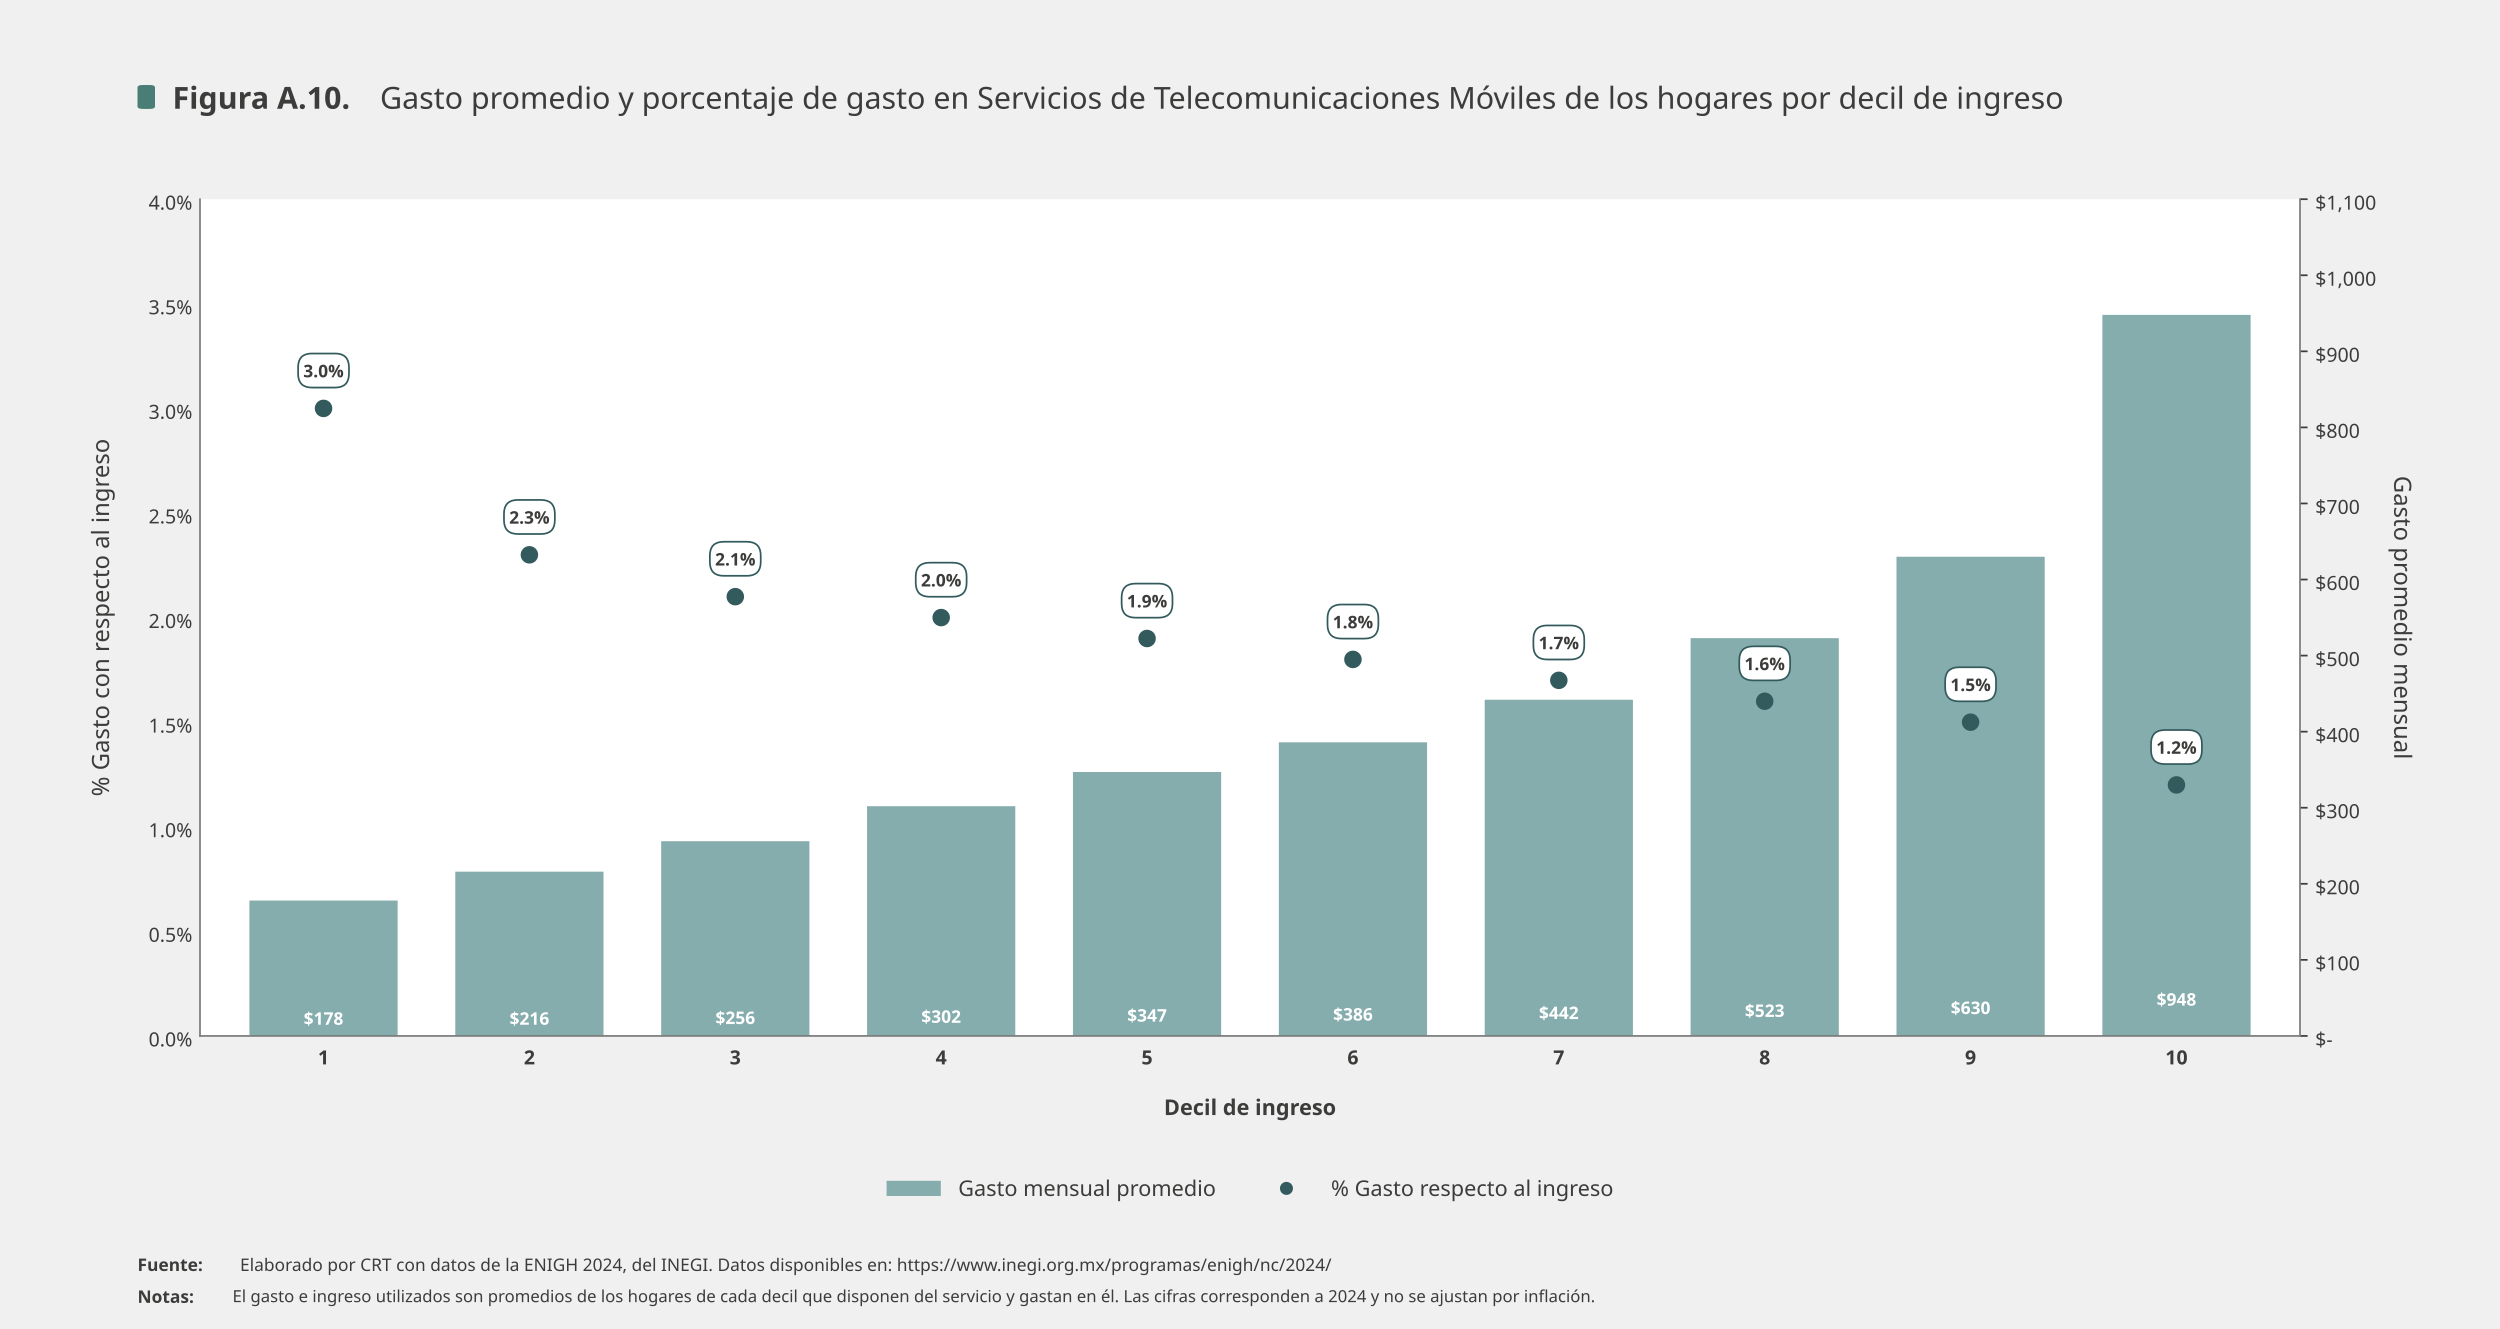
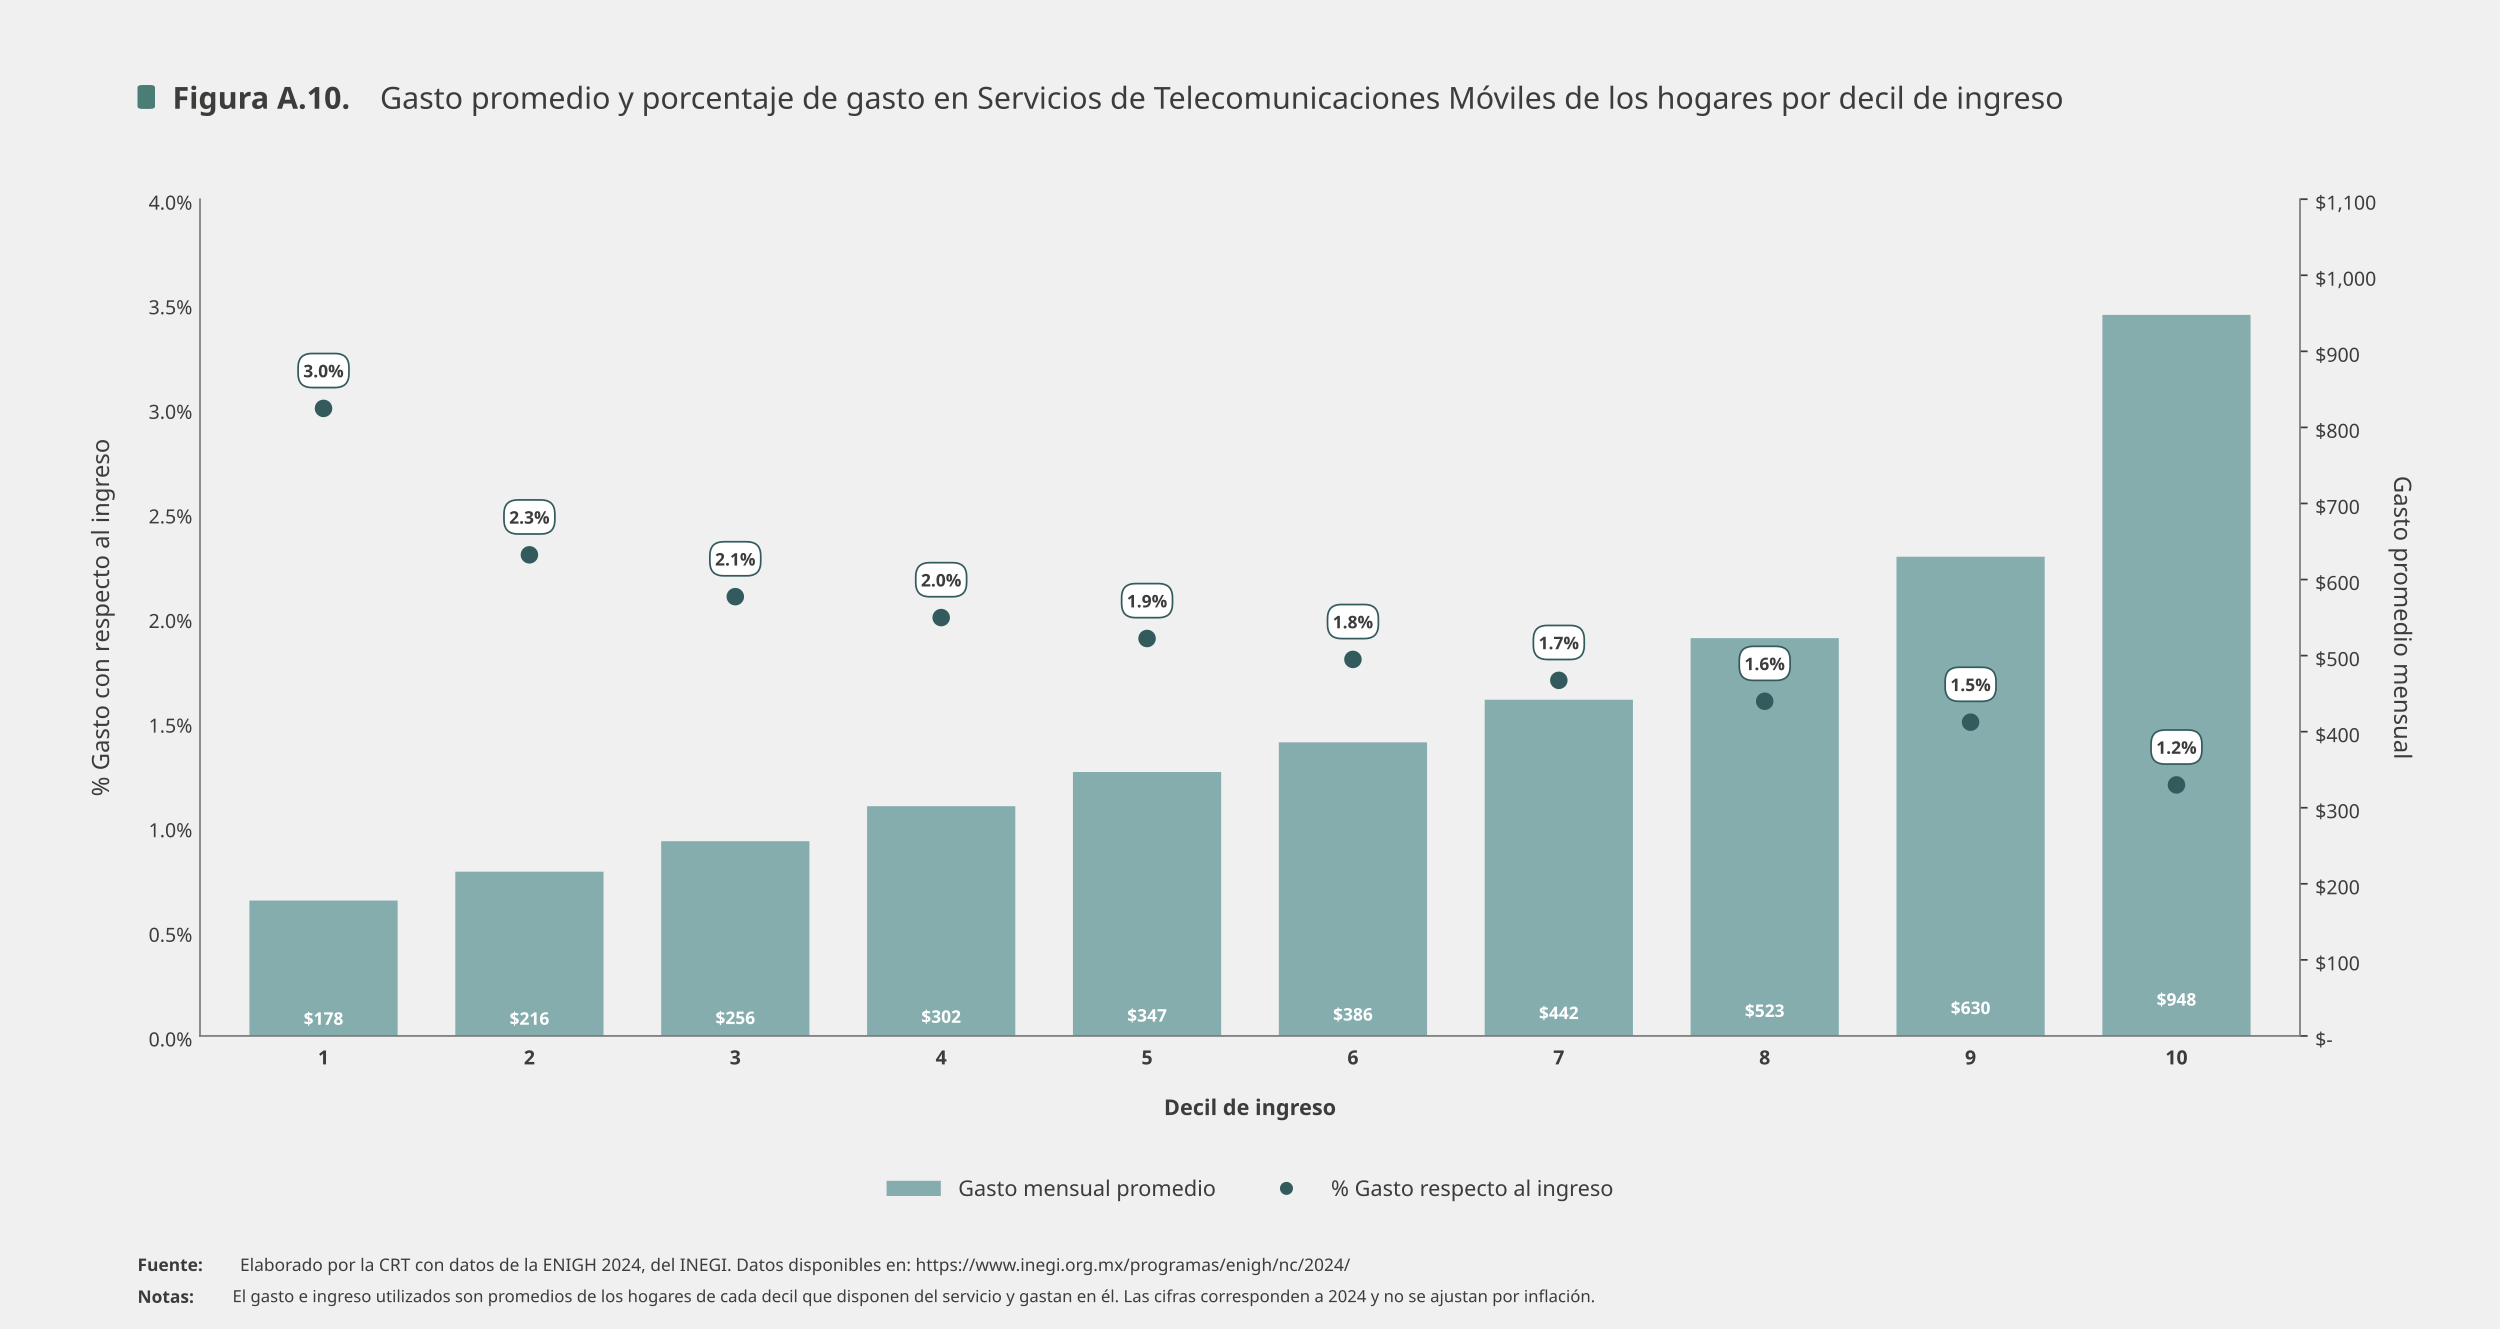
<svg xmlns="http://www.w3.org/2000/svg" xmlns:xlink="http://www.w3.org/1999/xlink" width="1152pt" height="612pt" viewBox="0 0 1152 612" version="1.1">
  <defs>
    <style type="text/css">*{stroke-linejoin: round; stroke-linecap: butt}</style>
  </defs>
  <g id="figure_1">
    <g id="patch_1">
-       <path d="M 0 612  L 1152 612  L 1152 0  L 0 0  z " style="fill: none" />
+       <path d="M 0 612  L 1152 612  L 1152 0  L 0 0  L 0 612  z " style="fill: none" />
    </g>
    <g id="axes_1">
      <g id="patch_2">
-         <path d="M 92.16 477.36  L 1059.84 477.36  L 1059.84 91.8  L 92.16 91.8  z " style="fill: #ffffff" />
+         <path d="M 92.16 477.36  L 1059.84 477.36  L 1059.84 91.8  L 92.16 91.8  L 92.16 477.36  z " style="fill: none" />
      </g>
      <g id="matplotlib.axis_1">
        <g id="ytick_1">
          <g id="line2d_1">
            <defs>
              <path id="mb9e62b8517" d="M 0 0  L 3.5 0  " style="stroke: #3c3c3b; stroke-width: 0.8" />
            </defs>
            <g>
              <use xlink:href="#mb9e62b8517" x="1059.84" y="477.36" style="fill: #3c3c3b; stroke: #3c3c3b; stroke-width: 0.8" />
            </g>
          </g>
          <g id="text_1">
            <text style="font-size: 9px; font-family: 'Noto Sans'; text-anchor: start; fill: #3c3c3b" x="1066.84" y="482.171" transform="rotate(-0 1066.84 482.1705)">$-</text>
          </g>
        </g>
        <g id="ytick_2">
          <g id="line2d_2">
            <g>
              <use xlink:href="#mb9e62b8517" x="1059.84" y="442.309" style="fill: #3c3c3b; stroke: #3c3c3b; stroke-width: 0.8" />
            </g>
          </g>
          <g id="text_2">
            <text style="font-size: 9px; font-family: 'Noto Sans'; text-anchor: start; fill: #3c3c3b" x="1066.84" y="447.12" transform="rotate(-0 1066.84 447.1196)">$100</text>
          </g>
        </g>
        <g id="ytick_3">
          <g id="line2d_3">
            <g>
              <use xlink:href="#mb9e62b8517" x="1059.84" y="407.258" style="fill: #3c3c3b; stroke: #3c3c3b; stroke-width: 0.8" />
            </g>
          </g>
          <g id="text_3">
            <text style="font-size: 9px; font-family: 'Noto Sans'; text-anchor: start; fill: #3c3c3b" x="1066.84" y="412.069" transform="rotate(-0 1066.84 412.0687)">$200</text>
          </g>
        </g>
        <g id="ytick_4">
          <g id="line2d_4">
            <g>
              <use xlink:href="#mb9e62b8517" x="1059.84" y="372.207" style="fill: #3c3c3b; stroke: #3c3c3b; stroke-width: 0.8" />
            </g>
          </g>
          <g id="text_4">
            <text style="font-size: 9px; font-family: 'Noto Sans'; text-anchor: start; fill: #3c3c3b" x="1066.84" y="377.018" transform="rotate(-0 1066.84 377.0178)">$300</text>
          </g>
        </g>
        <g id="ytick_5">
          <g id="line2d_5">
            <g>
              <use xlink:href="#mb9e62b8517" x="1059.84" y="337.156" style="fill: #3c3c3b; stroke: #3c3c3b; stroke-width: 0.8" />
            </g>
          </g>
          <g id="text_5">
            <text style="font-size: 9px; font-family: 'Noto Sans'; text-anchor: start; fill: #3c3c3b" x="1066.84" y="341.967" transform="rotate(-0 1066.84 341.9669)">$400</text>
          </g>
        </g>
        <g id="ytick_6">
          <g id="line2d_6">
            <g>
              <use xlink:href="#mb9e62b8517" x="1059.84" y="302.105" style="fill: #3c3c3b; stroke: #3c3c3b; stroke-width: 0.8" />
            </g>
          </g>
          <g id="text_6">
            <text style="font-size: 9px; font-family: 'Noto Sans'; text-anchor: start; fill: #3c3c3b" x="1066.84" y="306.916" transform="rotate(-0 1066.84 306.916)">$500</text>
          </g>
        </g>
        <g id="ytick_7">
          <g id="line2d_7">
            <g>
              <use xlink:href="#mb9e62b8517" x="1059.84" y="267.055" style="fill: #3c3c3b; stroke: #3c3c3b; stroke-width: 0.8" />
            </g>
          </g>
          <g id="text_7">
            <text style="font-size: 9px; font-family: 'Noto Sans'; text-anchor: start; fill: #3c3c3b" x="1066.84" y="271.865" transform="rotate(-0 1066.84 271.865)">$600</text>
          </g>
        </g>
        <g id="ytick_8">
          <g id="line2d_8">
            <g>
              <use xlink:href="#mb9e62b8517" x="1059.84" y="232.004" style="fill: #3c3c3b; stroke: #3c3c3b; stroke-width: 0.8" />
            </g>
          </g>
          <g id="text_8">
            <text style="font-size: 9px; font-family: 'Noto Sans'; text-anchor: start; fill: #3c3c3b" x="1066.84" y="236.814" transform="rotate(-0 1066.84 236.8141)">$700</text>
          </g>
        </g>
        <g id="ytick_9">
          <g id="line2d_9">
            <g>
              <use xlink:href="#mb9e62b8517" x="1059.84" y="196.953" style="fill: #3c3c3b; stroke: #3c3c3b; stroke-width: 0.8" />
            </g>
          </g>
          <g id="text_9">
            <text style="font-size: 9px; font-family: 'Noto Sans'; text-anchor: start; fill: #3c3c3b" x="1066.84" y="201.763" transform="rotate(-0 1066.84 201.7632)">$800</text>
          </g>
        </g>
        <g id="ytick_10">
          <g id="line2d_10">
            <g>
              <use xlink:href="#mb9e62b8517" x="1059.84" y="161.902" style="fill: #3c3c3b; stroke: #3c3c3b; stroke-width: 0.8" />
            </g>
          </g>
          <g id="text_10">
            <text style="font-size: 9px; font-family: 'Noto Sans'; text-anchor: start; fill: #3c3c3b" x="1066.84" y="166.712" transform="rotate(-0 1066.84 166.7123)">$900</text>
          </g>
        </g>
        <g id="ytick_11">
          <g id="line2d_11">
            <g>
              <use xlink:href="#mb9e62b8517" x="1059.84" y="126.851" style="fill: #3c3c3b; stroke: #3c3c3b; stroke-width: 0.8" />
            </g>
          </g>
          <g id="text_11">
            <text style="font-size: 9px; font-family: 'Noto Sans'; text-anchor: start; fill: #3c3c3b" x="1066.84" y="131.661" transform="rotate(-0 1066.84 131.6614)">$1,000</text>
          </g>
        </g>
        <g id="ytick_12">
          <g id="line2d_12">
            <g>
              <use xlink:href="#mb9e62b8517" x="1059.84" y="91.8" style="fill: #3c3c3b; stroke: #3c3c3b; stroke-width: 0.8" />
            </g>
          </g>
          <g id="text_12">
            <text style="font-size: 9px; font-family: 'Noto Sans'; text-anchor: start; fill: #3c3c3b" x="1066.84" y="96.611" transform="rotate(-0 1066.84 96.6105)">$1,100</text>
          </g>
        </g>
        <g id="text_13">
          <text style="font-size: 11px; font-family: 'Noto Sans'; text-anchor: middle; fill: #3c3c3b" x="1103.234" y="284.58" transform="rotate(-270 1103.234 284.58)">Gasto promedio mensual</text>
        </g>
      </g>
      <g id="patch_3">
        <path d="M 114.929 477.36  L 183.236 477.36  L 183.236 414.969  L 114.929 414.969  z " clip-path="url(#pd3cc06bd34)" style="fill: #86adae" />
      </g>
      <g id="patch_4">
        <path d="M 209.8 477.36  L 278.106 477.36  L 278.106 401.65  L 209.8 401.65  z " clip-path="url(#pd3cc06bd34)" style="fill: #86adae" />
      </g>
      <g id="patch_5">
        <path d="M 304.67 477.36  L 372.977 477.36  L 372.977 387.63  L 304.67 387.63  z " clip-path="url(#pd3cc06bd34)" style="fill: #86adae" />
      </g>
      <g id="patch_6">
        <path d="M 399.541 477.36  L 467.848 477.36  L 467.848 371.506  L 399.541 371.506  z " clip-path="url(#pd3cc06bd34)" style="fill: #86adae" />
      </g>
      <g id="patch_7">
        <path d="M 494.411 477.36  L 562.718 477.36  L 562.718 355.733  L 494.411 355.733  z " clip-path="url(#pd3cc06bd34)" style="fill: #86adae" />
      </g>
      <g id="patch_8">
        <path d="M 589.282 477.36  L 657.589 477.36  L 657.589 342.063  L 589.282 342.063  z " clip-path="url(#pd3cc06bd34)" style="fill: #86adae" />
      </g>
      <g id="patch_9">
        <path d="M 684.152 477.36  L 752.459 477.36  L 752.459 322.435  L 684.152 322.435  z " clip-path="url(#pd3cc06bd34)" style="fill: #86adae" />
      </g>
      <g id="patch_10">
        <path d="M 779.023 477.36  L 847.33 477.36  L 847.33 294.044  L 779.023 294.044  z " clip-path="url(#pd3cc06bd34)" style="fill: #86adae" />
      </g>
      <g id="patch_11">
        <path d="M 873.894 477.36  L 942.2 477.36  L 942.2 256.539  L 873.894 256.539  z " clip-path="url(#pd3cc06bd34)" style="fill: #86adae" />
      </g>
      <g id="patch_12">
        <path d="M 968.764 477.36  L 1037.071 477.36  L 1037.071 145.077  L 968.764 145.077  z " clip-path="url(#pd3cc06bd34)" style="fill: #86adae" />
      </g>
      <g id="patch_13">
        <path d="M 92.16 477.36  L 92.16 91.8  " style="fill: none; stroke: #7c7c7c; stroke-width: 0.8; stroke-linejoin: miter; stroke-linecap: square" />
      </g>
      <g id="patch_14">
        <path d="M 1059.84 477.36  L 1059.84 91.8  " style="fill: none; stroke: #7c7c7c; stroke-width: 0.8; stroke-linejoin: miter; stroke-linecap: square" />
      </g>
      <g id="patch_15">
        <path d="M 92.16 477.36  L 1059.84 477.36  " style="fill: none; stroke: #7c7c7c; stroke-width: 0.8; stroke-linejoin: miter; stroke-linecap: square" />
      </g>
      <g id="text_14">
        <text style="font-weight: 700; font-size: 8px; font-family: 'Noto Sans'; text-anchor: middle; fill: #ffffff" x="149.082" y="472.212" transform="rotate(-0 149.0824 472.2119)">$178</text>
      </g>
      <g id="text_15">
        <text style="font-weight: 700; font-size: 8px; font-family: 'Noto Sans'; text-anchor: middle; fill: #ffffff" x="243.953" y="472.212" transform="rotate(-0 243.9529 472.2119)">$216</text>
      </g>
      <g id="text_16">
        <text style="font-weight: 700; font-size: 8px; font-family: 'Noto Sans'; text-anchor: middle; fill: #ffffff" x="338.824" y="471.875" transform="rotate(-0 338.8235 471.8754)">$256</text>
      </g>
      <g id="text_17">
        <text style="font-weight: 700; font-size: 8px; font-family: 'Noto Sans'; text-anchor: middle; fill: #ffffff" x="433.694" y="471.311" transform="rotate(-0 433.6941 471.3111)">$302</text>
      </g>
      <g id="text_18">
        <text style="font-weight: 700; font-size: 8px; font-family: 'Noto Sans'; text-anchor: middle; fill: #ffffff" x="528.565" y="470.759" transform="rotate(-0 528.5647 470.7591)">$347</text>
      </g>
      <g id="text_19">
        <text style="font-weight: 700; font-size: 8px; font-family: 'Noto Sans'; text-anchor: middle; fill: #ffffff" x="623.435" y="470.281" transform="rotate(-0 623.4353 470.2806)">$386</text>
      </g>
      <g id="text_20">
        <text style="font-weight: 700; font-size: 8px; font-family: 'Noto Sans'; text-anchor: middle; fill: #ffffff" x="718.306" y="469.594" transform="rotate(-0 718.3059 469.5936)">$442</text>
      </g>
      <g id="text_21">
        <text style="font-weight: 700; font-size: 8px; font-family: 'Noto Sans'; text-anchor: middle; fill: #ffffff" x="813.176" y="468.6" transform="rotate(-0 813.1765 468.5999)">$523</text>
      </g>
      <g id="text_22">
        <text style="font-weight: 700; font-size: 8px; font-family: 'Noto Sans'; text-anchor: middle; fill: #ffffff" x="908.047" y="467.287" transform="rotate(-0 908.0471 467.2873)">$630</text>
      </g>
      <g id="text_23">
        <text style="font-weight: 700; font-size: 8px; font-family: 'Noto Sans'; text-anchor: middle; fill: #ffffff" x="1002.918" y="463.386" transform="rotate(-0 1002.918 463.3861)">$948</text>
      </g>
    </g>
    <g id="axes_2">
      <g id="matplotlib.axis_2">
        <g id="xtick_1">
          <g id="line2d_13" />
          <g id="text_24">
            <text style="font-weight: 700; font-size: 9px; font-family: 'Noto Sans'; text-anchor: middle; fill: #3c3c3b" x="149.082" y="490.481" transform="rotate(-0 149.0824 490.481)">1</text>
          </g>
        </g>
        <g id="xtick_2">
          <g id="line2d_14" />
          <g id="text_25">
            <text style="font-weight: 700; font-size: 9px; font-family: 'Noto Sans'; text-anchor: middle; fill: #3c3c3b" x="243.953" y="490.481" transform="rotate(-0 243.9529 490.481)">2</text>
          </g>
        </g>
        <g id="xtick_3">
          <g id="line2d_15" />
          <g id="text_26">
            <text style="font-weight: 700; font-size: 9px; font-family: 'Noto Sans'; text-anchor: middle; fill: #3c3c3b" x="338.824" y="490.481" transform="rotate(-0 338.8235 490.481)">3</text>
          </g>
        </g>
        <g id="xtick_4">
          <g id="line2d_16" />
          <g id="text_27">
            <text style="font-weight: 700; font-size: 9px; font-family: 'Noto Sans'; text-anchor: middle; fill: #3c3c3b" x="433.694" y="490.481" transform="rotate(-0 433.6941 490.481)">4</text>
          </g>
        </g>
        <g id="xtick_5">
          <g id="line2d_17" />
          <g id="text_28">
            <text style="font-weight: 700; font-size: 9px; font-family: 'Noto Sans'; text-anchor: middle; fill: #3c3c3b" x="528.565" y="490.481" transform="rotate(-0 528.5647 490.481)">5</text>
          </g>
        </g>
        <g id="xtick_6">
          <g id="line2d_18" />
          <g id="text_29">
            <text style="font-weight: 700; font-size: 9px; font-family: 'Noto Sans'; text-anchor: middle; fill: #3c3c3b" x="623.435" y="490.481" transform="rotate(-0 623.4353 490.481)">6</text>
          </g>
        </g>
        <g id="xtick_7">
          <g id="line2d_19" />
          <g id="text_30">
            <text style="font-weight: 700; font-size: 9px; font-family: 'Noto Sans'; text-anchor: middle; fill: #3c3c3b" x="718.306" y="490.481" transform="rotate(-0 718.3059 490.481)">7</text>
          </g>
        </g>
        <g id="xtick_8">
          <g id="line2d_20" />
          <g id="text_31">
            <text style="font-weight: 700; font-size: 9px; font-family: 'Noto Sans'; text-anchor: middle; fill: #3c3c3b" x="813.176" y="490.481" transform="rotate(-0 813.1765 490.481)">8</text>
          </g>
        </g>
        <g id="xtick_9">
          <g id="line2d_21" />
          <g id="text_32">
            <text style="font-weight: 700; font-size: 9px; font-family: 'Noto Sans'; text-anchor: middle; fill: #3c3c3b" x="908.047" y="490.481" transform="rotate(-0 908.0471 490.481)">9</text>
          </g>
        </g>
        <g id="xtick_10">
          <g id="line2d_22" />
          <g id="text_33">
            <text style="font-weight: 700; font-size: 9px; font-family: 'Noto Sans'; text-anchor: middle; fill: #3c3c3b" x="1002.918" y="490.481" transform="rotate(-0 1002.918 490.481)">10</text>
          </g>
        </g>
        <g id="text_34">
          <text style="font-weight: 700; font-size: 10px; font-family: 'Noto Sans'; text-anchor: middle; fill: #3c3c3b" x="576" y="513.808" transform="rotate(-0 576 513.808)">Decil de ingreso</text>
        </g>
      </g>
      <g id="matplotlib.axis_3">
        <g id="ytick_13">
          <g id="line2d_23" />
          <g id="text_35">
            <text style="font-size: 9px; font-family: 'Noto Sans'; text-anchor: end; fill: #3c3c3b" x="88.66" y="482.171" transform="rotate(-0 88.66 482.1705)">0.0%</text>
          </g>
        </g>
        <g id="ytick_14">
          <g id="line2d_24" />
          <g id="text_36">
            <text style="font-size: 9px; font-family: 'Noto Sans'; text-anchor: end; fill: #3c3c3b" x="88.66" y="433.976" transform="rotate(-0 88.66 433.9755)">0.5%</text>
          </g>
        </g>
        <g id="ytick_15">
          <g id="line2d_25" />
          <g id="text_37">
            <text style="font-size: 9px; font-family: 'Noto Sans'; text-anchor: end; fill: #3c3c3b" x="88.66" y="385.781" transform="rotate(-0 88.66 385.7805)">1.0%</text>
          </g>
        </g>
        <g id="ytick_16">
          <g id="line2d_26" />
          <g id="text_38">
            <text style="font-size: 9px; font-family: 'Noto Sans'; text-anchor: end; fill: #3c3c3b" x="88.66" y="337.586" transform="rotate(-0 88.66 337.5855)">1.5%</text>
          </g>
        </g>
        <g id="ytick_17">
          <g id="line2d_27" />
          <g id="text_39">
            <text style="font-size: 9px; font-family: 'Noto Sans'; text-anchor: end; fill: #3c3c3b" x="88.66" y="289.39" transform="rotate(-0 88.66 289.3905)">2.0%</text>
          </g>
        </g>
        <g id="ytick_18">
          <g id="line2d_28" />
          <g id="text_40">
            <text style="font-size: 9px; font-family: 'Noto Sans'; text-anchor: end; fill: #3c3c3b" x="88.66" y="241.196" transform="rotate(-0 88.66 241.1955)">2.5%</text>
          </g>
        </g>
        <g id="ytick_19">
          <g id="line2d_29" />
          <g id="text_41">
            <text style="font-size: 9px; font-family: 'Noto Sans'; text-anchor: end; fill: #3c3c3b" x="88.66" y="193" transform="rotate(-0 88.66 193.0005)">3.0%</text>
          </g>
        </g>
        <g id="ytick_20">
          <g id="line2d_30" />
          <g id="text_42">
            <text style="font-size: 9px; font-family: 'Noto Sans'; text-anchor: end; fill: #3c3c3b" x="88.66" y="144.805" transform="rotate(-0 88.66 144.8055)">3.5%</text>
          </g>
        </g>
        <g id="ytick_21">
          <g id="line2d_31" />
          <g id="text_43">
            <text style="font-size: 9px; font-family: 'Noto Sans'; text-anchor: end; fill: #3c3c3b" x="88.66" y="96.611" transform="rotate(-0 88.66 96.6105)">4.0%</text>
          </g>
        </g>
        <g id="text_44">
          <text style="font-size: 11px; font-family: 'Noto Sans'; text-anchor: middle; fill: #3c3c3b" x="50.25" y="284.58" transform="rotate(-90 50.25028 284.58)">% Gasto con respecto al ingreso</text>
        </g>
      </g>
      <g id="PathCollection_1">
        <defs>
          <path id="mfa56ae2391" d="M 0 3.536  C 0.938 3.536 1.837 3.163 2.5 2.5  C 3.163 1.837 3.536 0.938 3.536 0  C 3.536 -0.938 3.163 -1.837 2.5 -2.5  C 1.837 -3.163 0.938 -3.536 0 -3.536  C -0.938 -3.536 -1.837 -3.163 -2.5 -2.5  C -3.163 -1.837 -3.536 -0.938 -3.536 0  C -3.536 0.938 -3.163 1.837 -2.5 2.5  C -1.837 3.163 -0.938 3.536 0 3.536  z " style="stroke: #335a5c" />
        </defs>
        <g clip-path="url(#pd3cc06bd34)">
          <use xlink:href="#mfa56ae2391" x="149.082" y="188.19" style="fill: #335a5c; stroke: #335a5c" />
          <use xlink:href="#mfa56ae2391" x="243.953" y="255.663" style="fill: #335a5c; stroke: #335a5c" />
          <use xlink:href="#mfa56ae2391" x="338.824" y="274.941" style="fill: #335a5c; stroke: #335a5c" />
          <use xlink:href="#mfa56ae2391" x="433.694" y="284.58" style="fill: #335a5c; stroke: #335a5c" />
          <use xlink:href="#mfa56ae2391" x="528.565" y="294.219" style="fill: #335a5c; stroke: #335a5c" />
          <use xlink:href="#mfa56ae2391" x="623.435" y="303.858" style="fill: #335a5c; stroke: #335a5c" />
          <use xlink:href="#mfa56ae2391" x="718.306" y="313.497" style="fill: #335a5c; stroke: #335a5c" />
          <use xlink:href="#mfa56ae2391" x="813.176" y="323.136" style="fill: #335a5c; stroke: #335a5c" />
          <use xlink:href="#mfa56ae2391" x="908.047" y="332.775" style="fill: #335a5c; stroke: #335a5c" />
          <use xlink:href="#mfa56ae2391" x="1002.918" y="361.692" style="fill: #335a5c; stroke: #335a5c" />
        </g>
      </g>
      <g id="text_45">
        <g id="patch_16">
          <path d="M 143.762 178.59  L 154.402 178.59  Q 160.802 178.59 160.802 172.19  L 160.802 169.294  Q 160.802 162.894 154.402 162.894  L 143.762 162.894  Q 137.362 162.894 137.362 169.294  L 137.362 172.19  Q 137.362 178.59 143.762 178.59  z " style="fill: #ffffff; stroke: #335a5c; stroke-width: 0.8; stroke-linejoin: miter" />
        </g>
        <text style="font-weight: 700; font-size: 8px; font-family: 'Noto Sans'; text-anchor: middle; fill: #3c3c3b" x="149.082" y="173.846" transform="rotate(-0 149.0824 173.846)">3.0%</text>
      </g>
      <g id="text_46">
        <g id="patch_17">
          <path d="M 238.633 246.063  L 249.273 246.063  Q 255.673 246.063 255.673 239.663  L 255.673 236.767  Q 255.673 230.367 249.273 230.367  L 238.633 230.367  Q 232.233 230.367 232.233 236.767  L 232.233 239.663  Q 232.233 246.063 238.633 246.063  z " style="fill: #ffffff; stroke: #335a5c; stroke-width: 0.8; stroke-linejoin: miter" />
        </g>
        <text style="font-weight: 700; font-size: 8px; font-family: 'Noto Sans'; text-anchor: middle; fill: #3c3c3b" x="243.953" y="241.319" transform="rotate(-0 243.9529 241.319)">2.3%</text>
      </g>
      <g id="text_47">
        <g id="patch_18">
          <path d="M 333.504 265.341  L 344.144 265.341  Q 350.544 265.341 350.544 258.941  L 350.544 256.045  Q 350.544 249.645 344.144 249.645  L 333.504 249.645  Q 327.104 249.645 327.104 256.045  L 327.104 258.941  Q 327.104 265.341 333.504 265.341  z " style="fill: #ffffff; stroke: #335a5c; stroke-width: 0.8; stroke-linejoin: miter" />
        </g>
        <text style="font-weight: 700; font-size: 8px; font-family: 'Noto Sans'; text-anchor: middle; fill: #3c3c3b" x="338.824" y="260.597" transform="rotate(-0 338.8235 260.597)">2.1%</text>
      </g>
      <g id="text_48">
        <g id="patch_19">
          <path d="M 428.374 274.98  L 439.014 274.98  Q 445.414 274.98 445.414 268.58  L 445.414 265.684  Q 445.414 259.284 439.014 259.284  L 428.374 259.284  Q 421.974 259.284 421.974 265.684  L 421.974 268.58  Q 421.974 274.98 428.374 274.98  z " style="fill: #ffffff; stroke: #335a5c; stroke-width: 0.8; stroke-linejoin: miter" />
        </g>
        <text style="font-weight: 700; font-size: 8px; font-family: 'Noto Sans'; text-anchor: middle; fill: #3c3c3b" x="433.694" y="270.236" transform="rotate(-0 433.6941 270.236)">2.0%</text>
      </g>
      <g id="text_49">
        <g id="patch_20">
          <path d="M 523.245 284.619  L 533.885 284.619  Q 540.285 284.619 540.285 278.219  L 540.285 275.323  Q 540.285 268.923 533.885 268.923  L 523.245 268.923  Q 516.845 268.923 516.845 275.323  L 516.845 278.219  Q 516.845 284.619 523.245 284.619  z " style="fill: #ffffff; stroke: #335a5c; stroke-width: 0.8; stroke-linejoin: miter" />
        </g>
        <text style="font-weight: 700; font-size: 8px; font-family: 'Noto Sans'; text-anchor: middle; fill: #3c3c3b" x="528.565" y="279.875" transform="rotate(-0 528.5647 279.875)">1.9%</text>
      </g>
      <g id="text_50">
        <g id="patch_21">
          <path d="M 618.115 294.258  L 628.755 294.258  Q 635.155 294.258 635.155 287.858  L 635.155 284.962  Q 635.155 278.562 628.755 278.562  L 618.115 278.562  Q 611.715 278.562 611.715 284.962  L 611.715 287.858  Q 611.715 294.258 618.115 294.258  z " style="fill: #ffffff; stroke: #335a5c; stroke-width: 0.8; stroke-linejoin: miter" />
        </g>
        <text style="font-weight: 700; font-size: 8px; font-family: 'Noto Sans'; text-anchor: middle; fill: #3c3c3b" x="623.435" y="289.514" transform="rotate(-0 623.4353 289.514)">1.8%</text>
      </g>
      <g id="text_51">
        <g id="patch_22">
          <path d="M 712.986 303.897  L 723.626 303.897  Q 730.026 303.897 730.026 297.497  L 730.026 294.601  Q 730.026 288.201 723.626 288.201  L 712.986 288.201  Q 706.586 288.201 706.586 294.601  L 706.586 297.497  Q 706.586 303.897 712.986 303.897  z " style="fill: #ffffff; stroke: #335a5c; stroke-width: 0.8; stroke-linejoin: miter" />
        </g>
        <text style="font-weight: 700; font-size: 8px; font-family: 'Noto Sans'; text-anchor: middle; fill: #3c3c3b" x="718.306" y="299.153" transform="rotate(-0 718.3059 299.153)">1.7%</text>
      </g>
      <g id="text_52">
        <g id="patch_23">
          <path d="M 807.856 313.536  L 818.496 313.536  Q 824.896 313.536 824.896 307.136  L 824.896 304.24  Q 824.896 297.84 818.496 297.84  L 807.856 297.84  Q 801.456 297.84 801.456 304.24  L 801.456 307.136  Q 801.456 313.536 807.856 313.536  z " style="fill: #ffffff; stroke: #335a5c; stroke-width: 0.8; stroke-linejoin: miter" />
        </g>
        <text style="font-weight: 700; font-size: 8px; font-family: 'Noto Sans'; text-anchor: middle; fill: #3c3c3b" x="813.176" y="308.792" transform="rotate(-0 813.1765 308.792)">1.6%</text>
      </g>
      <g id="text_53">
        <g id="patch_24">
          <path d="M 902.727 323.175  L 913.367 323.175  Q 919.767 323.175 919.767 316.775  L 919.767 313.879  Q 919.767 307.479 913.367 307.479  L 902.727 307.479  Q 896.327 307.479 896.327 313.879  L 896.327 316.775  Q 896.327 323.175 902.727 323.175  z " style="fill: #ffffff; stroke: #335a5c; stroke-width: 0.8; stroke-linejoin: miter" />
        </g>
        <text style="font-weight: 700; font-size: 8px; font-family: 'Noto Sans'; text-anchor: middle; fill: #3c3c3b" x="908.047" y="318.431" transform="rotate(-0 908.0471 318.431)">1.5%</text>
      </g>
      <g id="text_54">
        <g id="patch_25">
          <path d="M 997.598 352.092  L 1008.238 352.092  Q 1014.638 352.092 1014.638 345.692  L 1014.638 342.796  Q 1014.638 336.396 1008.238 336.396  L 997.598 336.396  Q 991.198 336.396 991.198 342.796  L 991.198 345.692  Q 991.198 352.092 997.598 352.092  z " style="fill: #ffffff; stroke: #335a5c; stroke-width: 0.8; stroke-linejoin: miter" />
        </g>
        <text style="font-weight: 700; font-size: 8px; font-family: 'Noto Sans'; text-anchor: middle; fill: #3c3c3b" x="1002.918" y="347.348" transform="rotate(-0 1002.918 347.348)">1.2%</text>
      </g>
    </g>
    <g id="text_55">
      <text style="font-weight: 700; font-size: 14px; font-family: 'Noto Sans'; text-anchor: start; fill: #3c3c3b" x="79.488" y="50.108" transform="rotate(-0 79.488 50.108)">Figura A.10.</text>
    </g>
    <g id="text_56">
      <text style="font-size: 14px; font-family: 'Noto Sans'; text-anchor: start; fill: #3c3c3b" x="175.104" y="50.108" transform="rotate(-0 175.104 50.108)">Gasto promedio y porcentaje de gasto en Servicios de Telecomunicaciones Móviles de los hogares por decil de ingreso</text>
    </g>
    <g id="text_57">
      <text style="font-weight: 700; font-size: 8px; font-family: 'Noto Sans'; text-anchor: start; fill: #3c3c3b" x="63.36" y="585.668" transform="rotate(-0 63.36 585.668)">Fuente:</text>
    </g>
    <g id="text_58">
-       <text style="font-size: 8px; font-family: 'Noto Sans'; text-anchor: start; fill: #3c3c3b" x="110.592" y="585.668" transform="rotate(-0 110.592 585.668)">Elaborado por CRT con datos de la ENIGH 2024, del INEGI. Datos disponibles en: https://www.inegi.org.mx/programas/enigh/nc/2024/</text>
+       <text style="font-size: 8px; font-family: 'Noto Sans'; text-anchor: start; fill: #3c3c3b" x="110.592" y="585.668" transform="rotate(-0 110.592 585.668)">Elaborado por la CRT con datos de la ENIGH 2024, del INEGI. Datos disponibles en: https://www.inegi.org.mx/programas/enigh/nc/2024/</text>
    </g>
    <g id="text_59">
      <text style="font-weight: 700; font-size: 8px; font-family: 'Noto Sans'; text-anchor: start; fill: #3c3c3b" x="63.36" y="600.356" transform="rotate(-0 63.36 600.356)">Notas:</text>
    </g>
    <g id="text_60">
      <text style="font-size: 7.7px; font-family: 'Noto Sans'; text-anchor: start; fill: #3c3c3b" x="107.136" y="600.035" transform="rotate(-0 107.136 600.0353)">El gasto e ingreso utilizados son promedios de los hogares de cada decil que disponen del servicio y gastan en él. Las cifras corresponden a 2024 y no se ajustan por inflación.</text>
    </g>
    <g id="legend_1">
      <g id="patch_26">
        <path d="M 408.531 551.11  L 433.531 551.11  L 433.531 544.11  L 408.531 544.11  z " style="fill: #86adae" />
      </g>
      <g id="text_61">
        <text style="font-size: 10px; font-family: 'Noto Sans'; text-anchor: start; fill: #3c3c3b" x="441.531" y="551.11" transform="rotate(-0 441.5312 551.11)">Gasto mensual promedio</text>
      </g>
      <g id="line2d_32">
        <path d="M 580.3 547.61  L 592.8 547.61  L 605.3 547.61  " style="fill: none; stroke: #000000; stroke-opacity: 0; stroke-width: 1.5; stroke-linecap: square" />
        <defs>
          <path id="m8c54b9414a" d="M 0 3  C 0.796 3 1.559 2.684 2.121 2.121  C 2.684 1.559 3 0.796 3 0  C 3 -0.796 2.684 -1.559 2.121 -2.121  C 1.559 -2.684 0.796 -3 0 -3  C -0.796 -3 -1.559 -2.684 -2.121 -2.121  C -2.684 -1.559 -3 -0.796 -3 0  C -3 0.796 -2.684 1.559 -2.121 2.121  C -1.559 2.684 -0.796 3 0 3  z " />
        </defs>
        <g>
          <use xlink:href="#m8c54b9414a" x="592.8" y="547.61" style="fill: #335a5c" />
        </g>
      </g>
      <g id="text_62">
        <text style="font-size: 10px; font-family: 'Noto Sans'; text-anchor: start; fill: #3c3c3b" x="613.3" y="551.11" transform="rotate(-0 613.3 551.11)">% Gasto respecto al ingreso</text>
      </g>
    </g>
    <g id="patch_27">
      <path d="M 65.664 50.184  L 69.12 50.184  Q 71.424 50.184 71.424 48.96  L 71.424 40.392  Q 71.424 39.168 69.12 39.168  L 65.664 39.168  Q 63.36 39.168 63.36 40.392  L 63.36 48.96  Q 63.36 50.184 65.664 50.184  z " style="fill: #4a7d75" />
    </g>
  </g>
  <defs>
    <clipPath id="pd3cc06bd34">
      <rect x="92.16" y="91.8" width="967.68" height="385.56" />
    </clipPath>
  </defs>
</svg>
